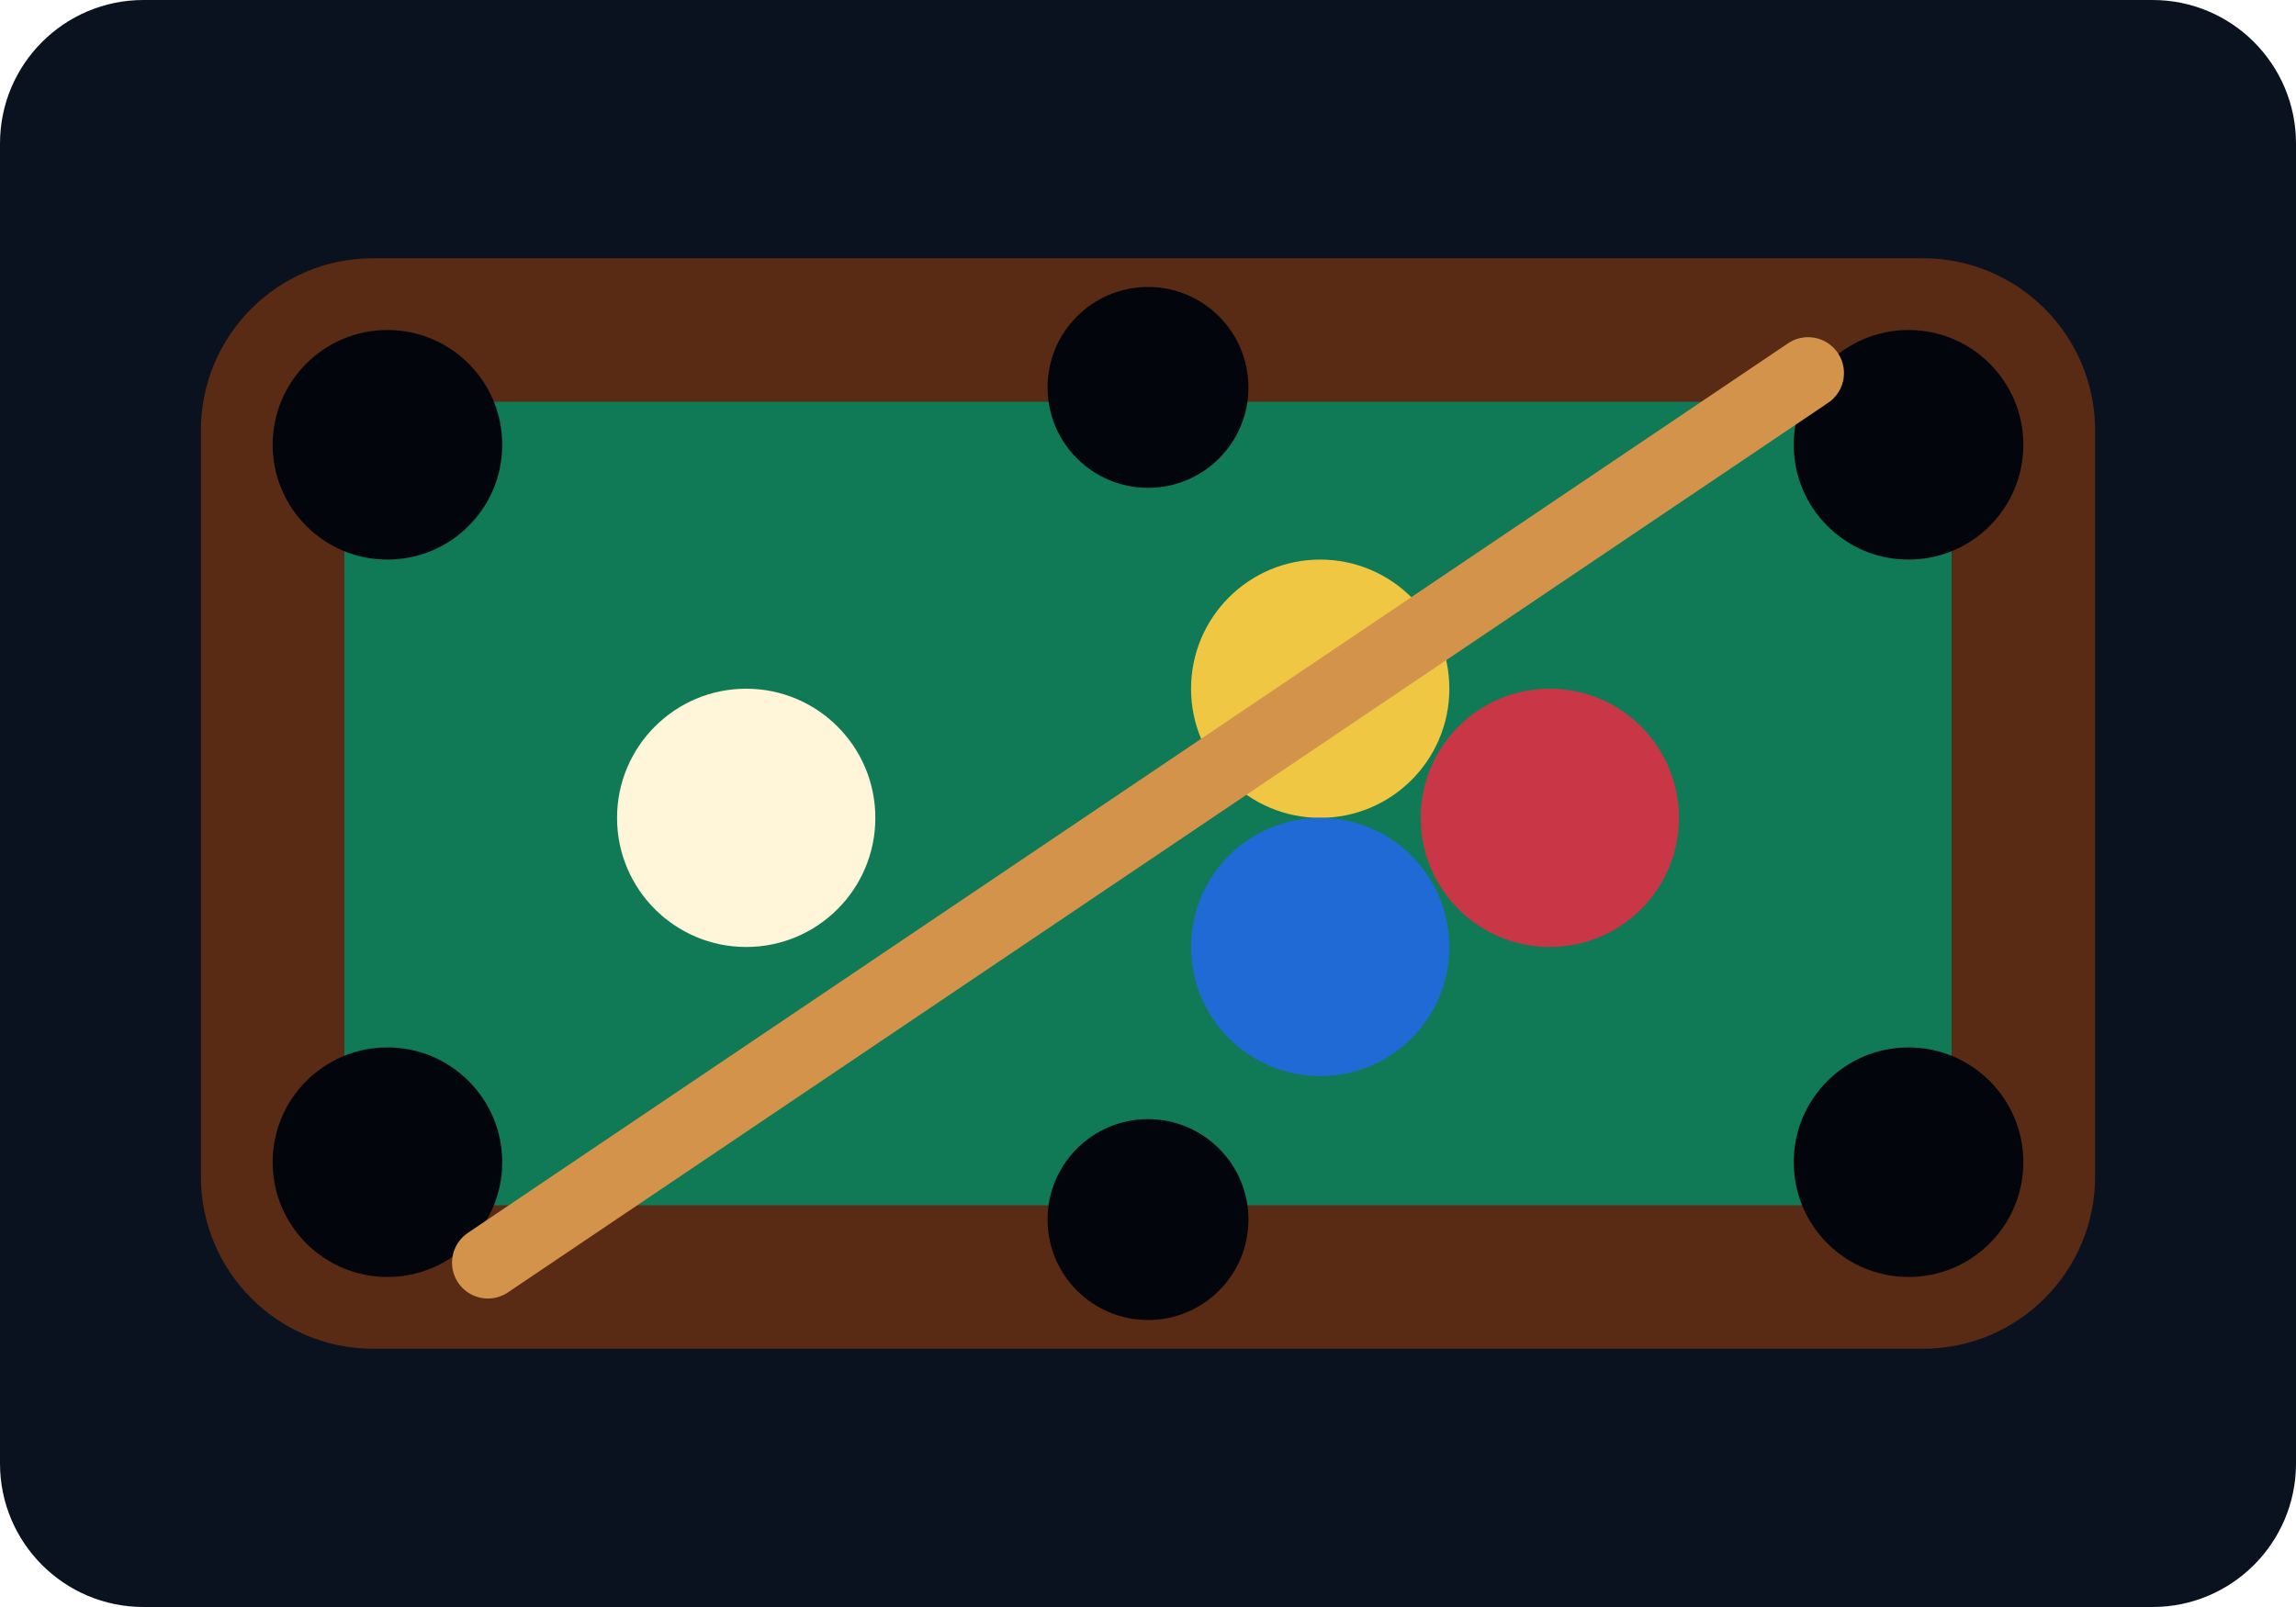
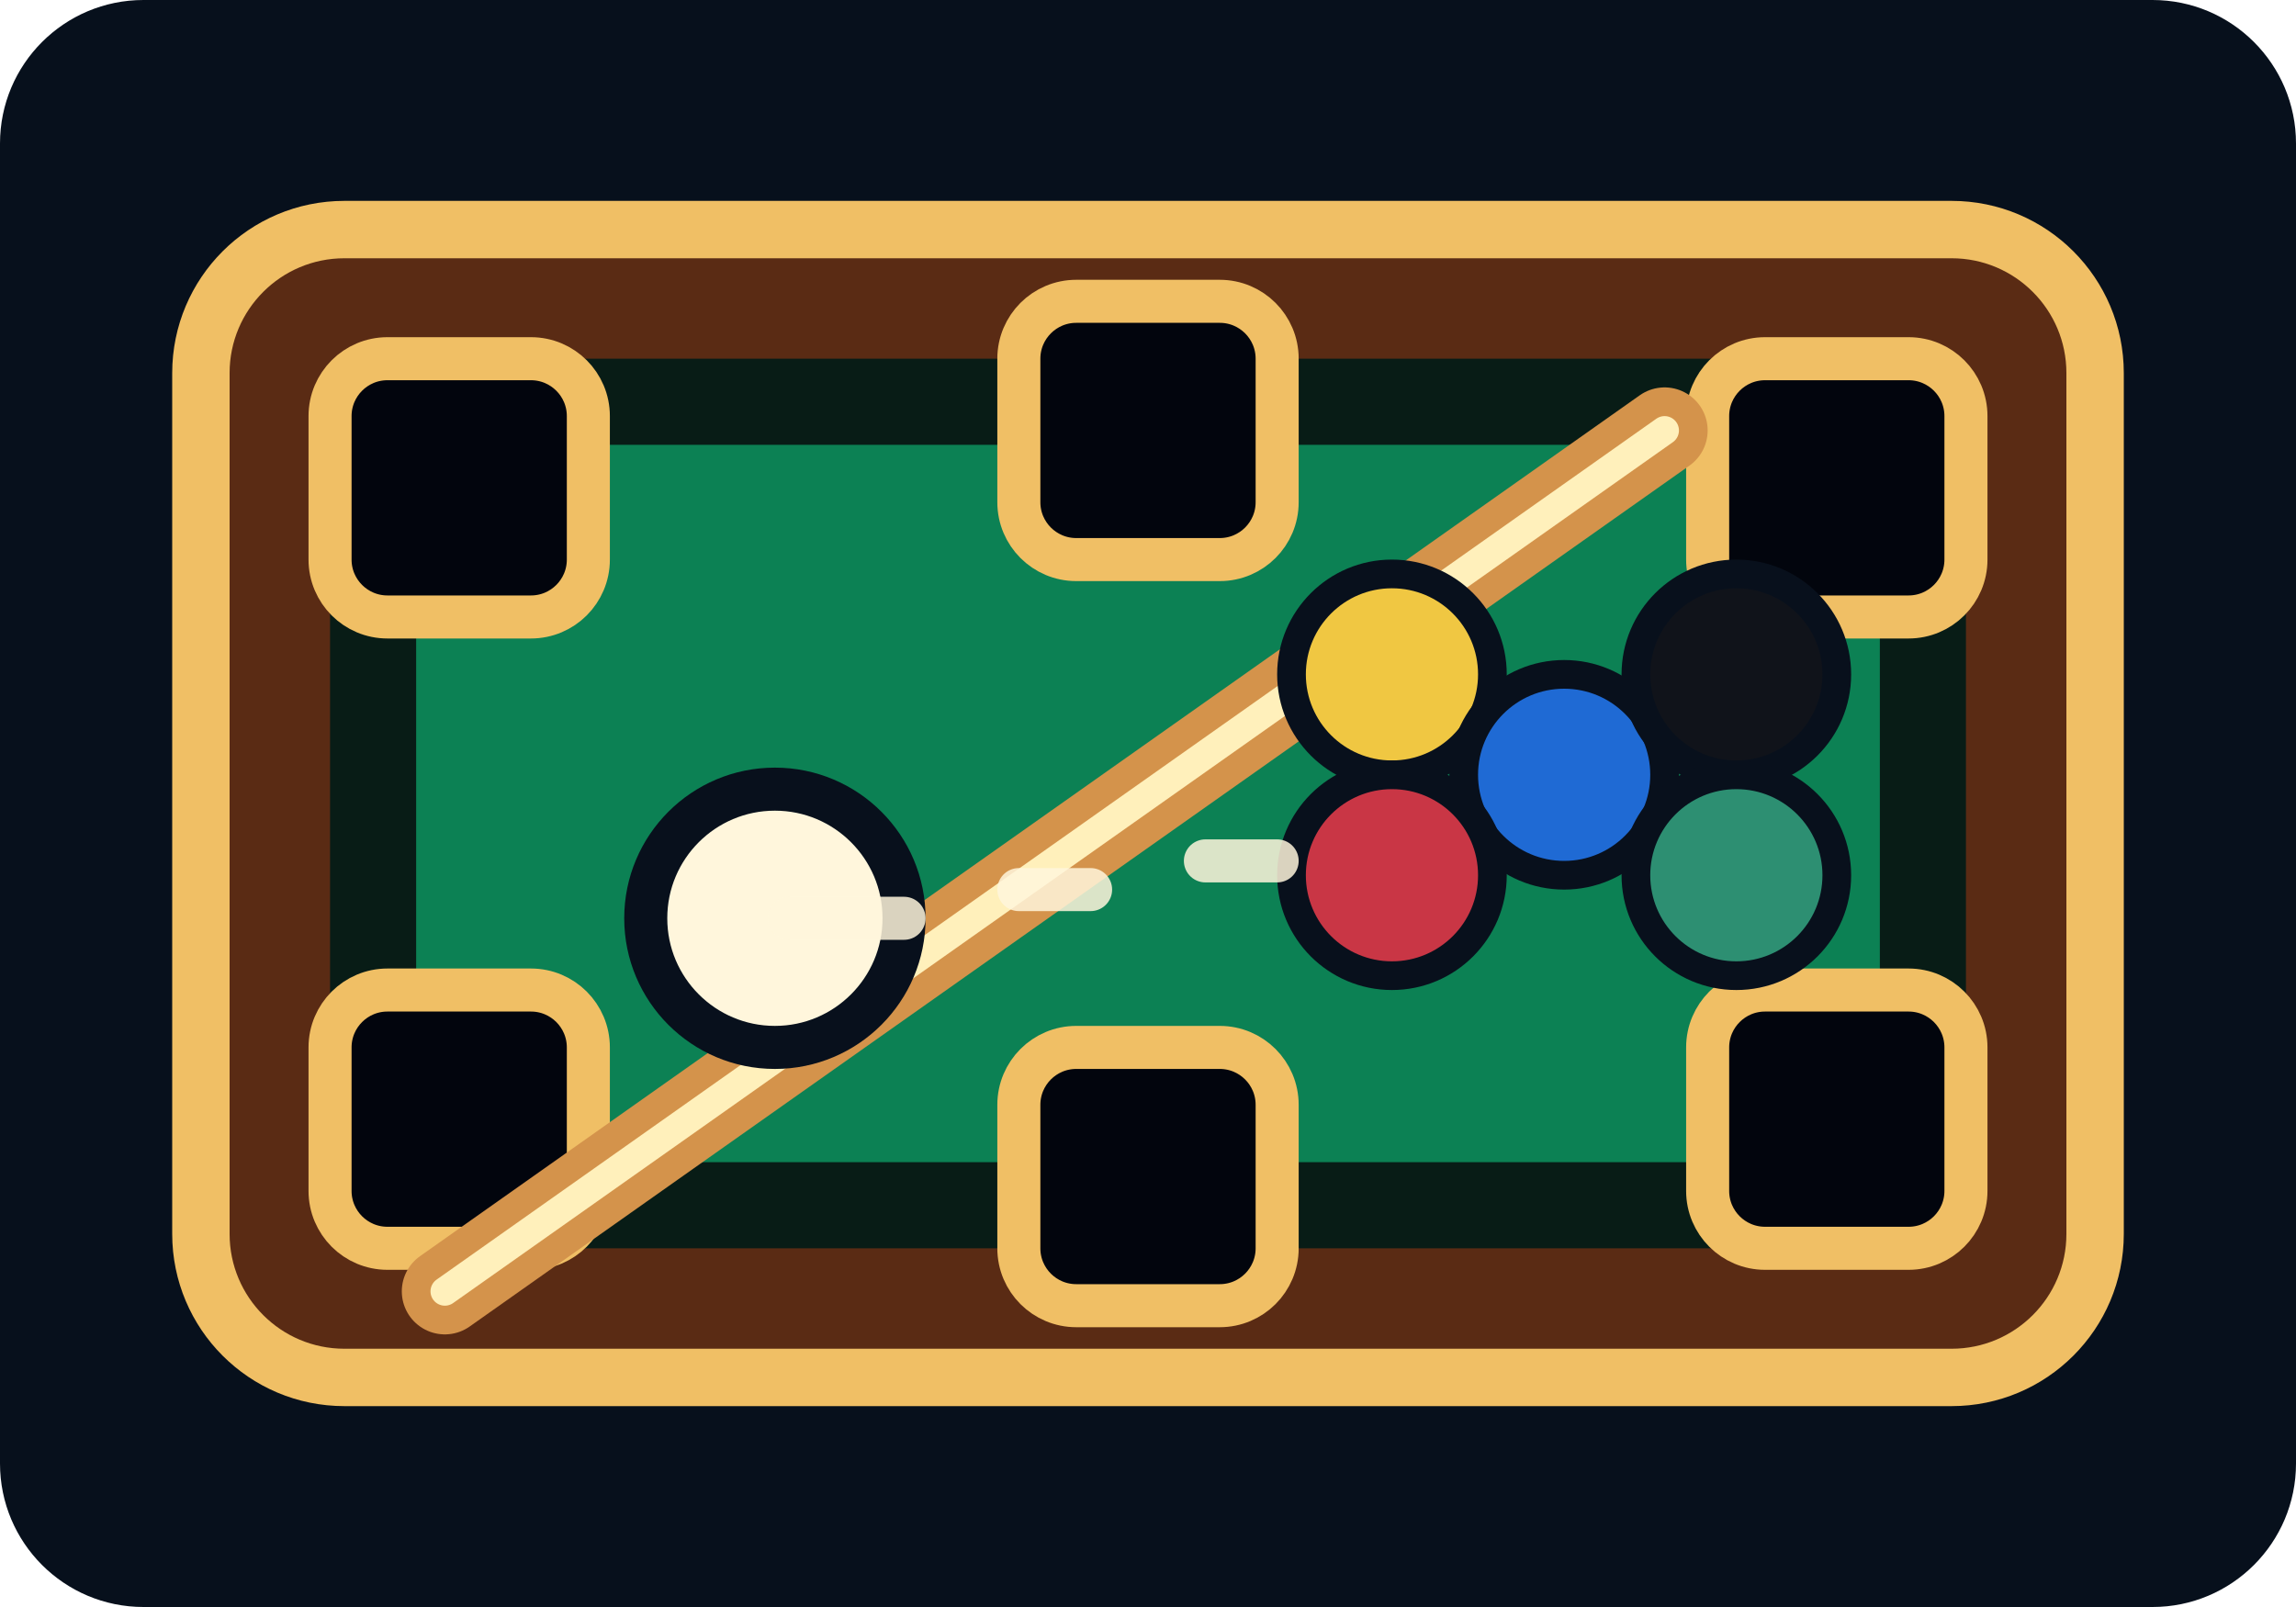
<svg xmlns="http://www.w3.org/2000/svg" viewBox="0 0 160 112" role="img" aria-label="Sinuca">
-   <rect width="160" height="112" rx="10" fill="#0a1220" />
-   <rect x="14" y="18" width="132" height="76" rx="12" fill="#5a2b14" />
-   <rect x="24" y="28" width="112" height="56" rx="8" fill="#0f7a55" />
-   <g fill="#02060c">
-     <circle cx="27" cy="31" r="8" />
-     <circle cx="80" cy="27" r="7" />
-     <circle cx="133" cy="31" r="8" />
-     <circle cx="27" cy="81" r="8" />
-     <circle cx="80" cy="85" r="7" />
-     <circle cx="133" cy="81" r="8" />
+   <rect width="160" height="112" rx="10" fill="#07101c" />
+   <g stroke-linecap="round" stroke-linejoin="round">
+     <rect x="14" y="16" width="132" height="80" rx="10" fill="#5a2b14" stroke="#f0bf65" stroke-width="4" />
+     <rect x="26" y="28" width="108" height="56" rx="4" fill="#0c8154" stroke="#081c16" stroke-width="6" />
+     <g fill="#02050d" stroke="#f0bf65" stroke-width="3">
+       <rect x="23" y="25" width="18" height="18" rx="4" />
+       <rect x="71" y="21" width="18" height="18" rx="4" />
+       <rect x="119" y="25" width="18" height="18" rx="4" />
+       <rect x="23" y="69" width="18" height="18" rx="4" />
+       <rect x="71" y="73" width="18" height="18" rx="4" />
+       <rect x="119" y="69" width="18" height="18" rx="4" />
+     </g>
+     <path d="M31 90 116 30" stroke="#d4934b" stroke-width="6" />
+     <path d="M31 90 116 30" stroke="#fff0bb" stroke-width="2" />
+     <circle cx="54" cy="64" r="9" fill="#fff6dc" stroke="#08101c" stroke-width="3" />
+     <g stroke="#08101c" stroke-width="2">
+       <circle cx="97" cy="47" r="7" fill="#f0c742" />
+       <circle cx="109" cy="54" r="7" fill="#1f6ad4" />
+       <circle cx="97" cy="61" r="7" fill="#c93645" />
+       <circle cx="121" cy="47" r="7" fill="#10131a" />
+       <circle cx="121" cy="61" r="7" fill="#2d8f72" />
+     </g>
+     <path d="M55 64h8m8-2h5m8-2h5" stroke="#fff6dc" stroke-width="3" opacity=".85" />
  </g>
-   <circle cx="52" cy="57" r="9" fill="#fff5d9" />
-   <circle cx="92" cy="48" r="9" fill="#f0c742" />
-   <circle cx="108" cy="57" r="9" fill="#c93645" />
-   <circle cx="92" cy="66" r="9" fill="#1f6ad4" />
-   <path d="M34 88 126 26" stroke="#d4934b" stroke-width="5" stroke-linecap="round" />
</svg>
